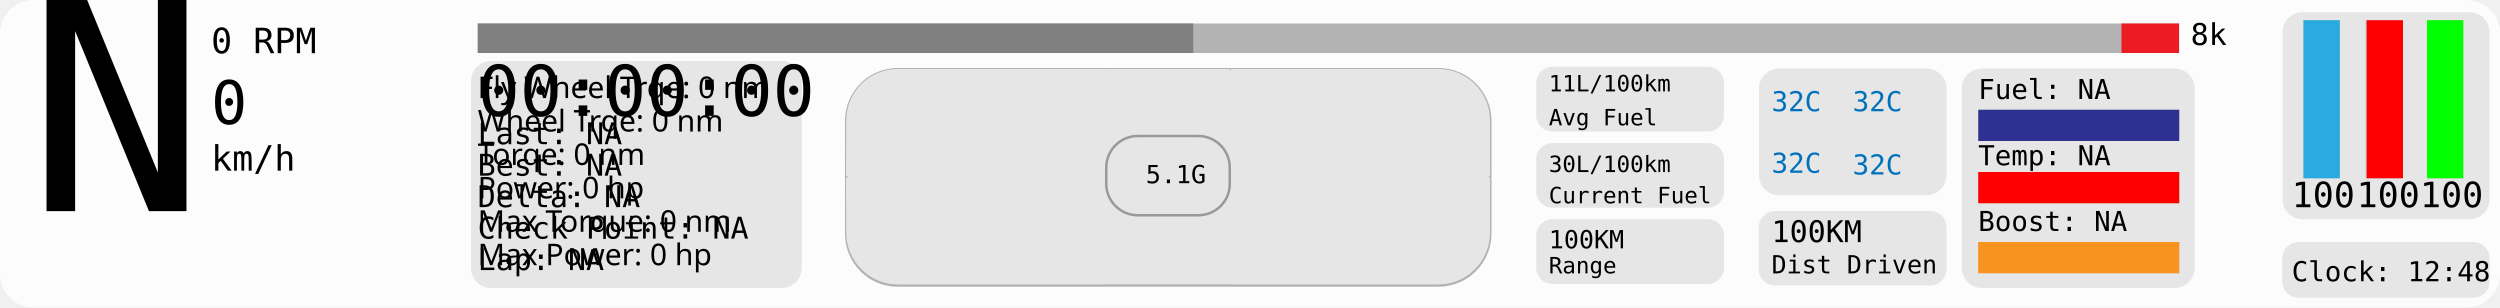
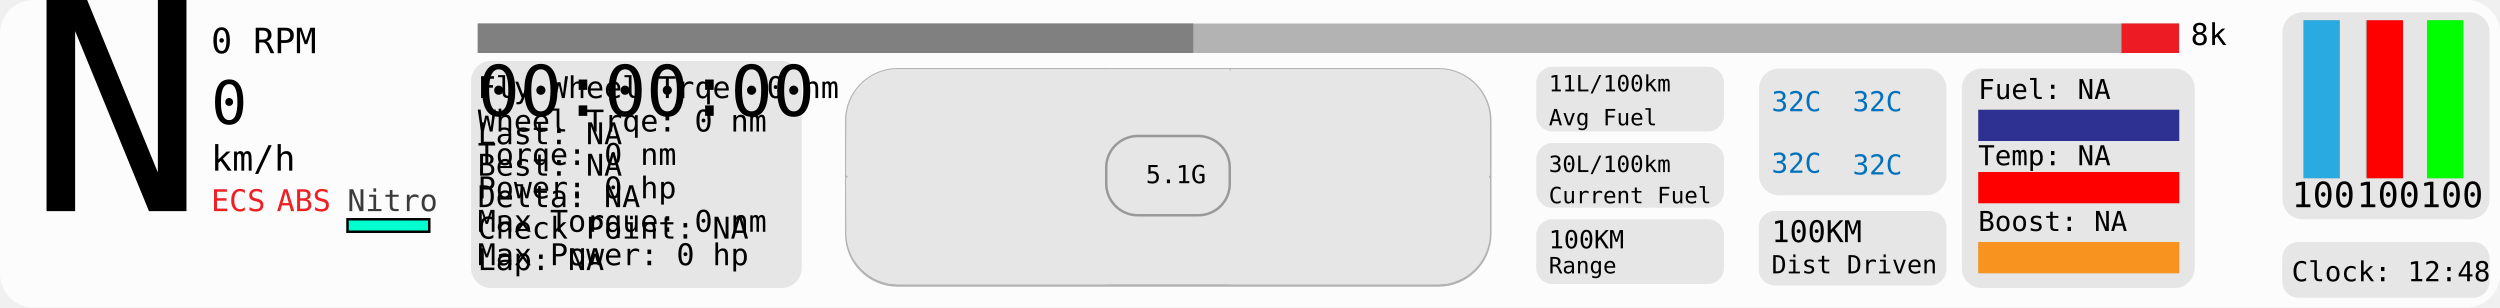
<svg xmlns="http://www.w3.org/2000/svg" version="1.1" id="app" x="0px" y="0px" viewBox="0 0 1000 123" style="enable-background:new 0 0 1000 123;" xml:space="preserve">
  <style type="text/css">
	.st0{opacity:0.79;fill:#FFFFFF;enable-background:new    ;}
	.st1{fill:#B3B3B3;}
	.st2{fill:#E6E6E6;}
	.st3{fill:#0071BC;}
	.st4{font-family:'Consolas';}
	.st5{font-size:11px;}
	.st6{fill:#808080;}
	.st7{font-size:12px;}
	.st8{font-size:14px;}
	.st9{font-size:24px;}
	.st10{font-size:120px;}
	.st11{fill:#ED1C24;}
	.st12{fill:#29ABE2;}
	.st13{fill:#FF0000;}
	.st14{fill:#00FF00;}
	.st15{fill:#CCCCCC;}
	.st16{fill:#F7931E;}
	.st17{fill:#2E3192;}
	.st18{font-size:28px;}
- 	.st19{font-family:'MyriadPro-Regular';}
- 	.st20{font-size:10px;}
- 	.st21{font-size:9px;}
- 	.st22{fill:#E6E6E6;stroke:#B3B3B3;stroke-miterlimit:10;}
- 	.st23{fill:#E6E6E6;stroke:#999999;stroke-miterlimit:10;}
+ 	.st19{font-size:10px;}
+ 	.st20{font-size:9px;}
+ 	.st21{fill:#E6E6E6;stroke:#B3B3B3;stroke-miterlimit:10;}
+ 	.st22{fill:#E6E6E6;stroke:#999999;stroke-miterlimit:10;}
+ 	.st23{fill:#ED2024;}
+ 	.st24{fill:#00FFCF;}
+ 	.st25{fill:none;stroke:#020202;stroke-miterlimit:10;}
+ 	.st26{fill:#3B3B3B;}
</style>
  <path id="backgrond" class="st0" d="M986.5,123h-973C6,123,0,117,0,109.6V13.5C0,6,6,0,13.5,0h973.1c7.4,0,13.5,6,13.5,13.5v96.1  C1000,117,994,123,986.5,123z" />
  <rect id="rpm" x="191.1" y="9.4" class="st1" width="680.6" height="11.8" />
  <g id="brake_x5F_temps">
    <path id="brake_x5F_temps_x5F_rec" class="st2" d="M770.6,78.1h-59c-4.4,0-8-3.6-8-8V35.4c0-4.4,3.6-8,8-8h59c4.4,0,8,3.6,8,8v34.7   C778.5,74.5,775,78.1,770.6,78.1z" />
    <text id="brake1" transform="matrix(1 0 0 1 708.622 44.4975)" class="st3 st4 st5">32C</text>
    <text id="brake3" transform="matrix(1 0 0 1 741.0546 69.7853)" class="st3 st4 st5">32C</text>
    <text id="brake2" transform="matrix(1 0 0 1 708.6223 69.1184)" class="st3 st4 st5">32C</text>
    <text id="brake0" transform="matrix(1 0 0 1 741.0551 44.4973)" class="st3 st4 st5">32C</text>
  </g>
  <rect id="filler" x="191.1" y="9.4" class="st6" width="286.2" height="11.8" />
  <text id="max_x5F_rpm" transform="matrix(1 0 0 1 876.2633 18)" class="st4 st7">8k</text>
  <text id="units" transform="matrix(1 0 0 1 84.4457 68.2763)" class="st4 st8">km/h</text>
  <text id="speed" transform="matrix(1 0 0 1 84.4456 49.5788)" class="st4 st9">0</text>
  <text id="gear" transform="matrix(1 0 0 1 10.474 84.4477)" class="st4 st10">N</text>
  <text id="rpm_x5F_text" transform="matrix(1 0 0 1 84.4457 21.2893)" class="st4 st8">0 RPM</text>
  <rect id="top_x5F_rpm" x="848.6" y="9.4" class="st11" width="23" height="11.8" />
  <g id="pedals">
    <path id="pedals_x5F_rec" class="st2" d="M987.8,87.7H921c-4.4,0-8-3.6-8-8V12.9c0-4.4,3.6-8,8-8h66.8c4.4,0,8,3.6,8,8v66.8   C995.8,84.2,992.2,87.7,987.8,87.7z" />
    <rect id="clutch" x="921.4" y="8.1" class="st1" width="14.5" height="63.2" />
    <rect id="gas" x="970.8" y="8.1" class="st1" width="14.5" height="63.2" />
    <rect id="brake" x="946.3" y="8.1" class="st1" width="14.5" height="63.2" />
    <rect id="clutch_x5F_filler_1_" x="921.4" y="8.1" class="st12" width="14.5" height="63.2" />
    <rect id="brake_x5F_filler" x="946.7" y="8.1" class="st13" width="14.5" height="63.2" />
    <rect id="gas_x5F_filler" x="970.8" y="8.1" class="st14" width="14.5" height="63.2" />
    <text id="clutch_x5F_text" transform="matrix(1 0 0 1 916.6714 82.8876)" class="st4 st8">100</text>
    <text id="brake_x5F_text" transform="matrix(1 0 0 1 942.6429 82.8875)" class="st4 st8">100</text>
    <text id="gas_x5F_text" transform="matrix(1 0 0 1 967.999 82.8876)" class="st4 st8">100</text>
  </g>
  <g id="engine_x5F_info">
    <path id="engine_x5F_info_x5F_rec" class="st2" d="M869.9,115.2h-77.2c-4.4,0-8-3.6-8-8V35.4c0-4.4,3.6-8,8-8h77.2c4.4,0,8,3.6,8,8   v71.8C877.8,111.6,874.3,115.2,869.9,115.2z" />
    <rect id="temps_x5F_rec_1_" x="791.3" y="68.8" class="st15" width="80.4" height="12.5" />
    <rect id="boost_x5F_rec_1_" x="791.3" y="96.8" class="st15" width="80.4" height="12.5" />
    <rect id="fuel_x5F_rec_1_" x="791.3" y="43.9" class="st15" width="80.4" height="12.5" />
    <rect id="boost_x5F_filler_1_" x="791.3" y="96.8" class="st16" width="80.4" height="12.5" />
    <rect id="temps_x5F_filler_1_" x="791.3" y="68.8" class="st13" width="80.4" height="12.5" />
    <rect id="fuel_x5F_filler_1_" x="791.3" y="43.9" class="st17" width="80.4" height="12.5" />
    <text id="fuel_2_" transform="matrix(1 0 0 1 791.2897 39.6079)" class="st4 st5">Fuel: NA</text>
    <text id="temps_2_" transform="matrix(1 0 0 1 791.2897 66.0986)" class="st4 st5">Temp: NA</text>
    <text id="boost_2_" transform="matrix(1 0 0 1 791.2899 92.3883)" class="st4 st5">Boost: NA</text>
  </g>
  <path id="lap_x5F_times_x5F_rec" class="st2" d="M312.7,115.2H196.4c-4.4,0-8-3.6-8-8V32.4c0-4.4,3.6-8,8-8h116.3c4.4,0,8,3.6,8,8  v74.8C320.7,111.6,317.1,115.2,312.7,115.2z" />
  <g id="lap_x5F_times">
    <text id="best_x5F_lap_x5F_time" transform="matrix(1 0 0 1 191.0662 70.271)" class="st4 st7">Best: NA</text>
    <text id="last_x5F_lap_x5F_time" transform="matrix(1 0 0 1 191.0663 57.6821)" class="st4 st7">Last: NA</text>
    <text id="current" transform="matrix(1 0 0 1 191.0659 46.3356)" class="st4 st18">00:00:00</text>
    <text id="lap" transform="matrix(1 0 0 1 191.0666 108.0383)" class="st4 st7">Lap: NA</text>
    <text id="check_x5F_point" transform="matrix(1 0 0 1 191.0659 95.449)" class="st4 st7">Check Point: NA </text>
    <text id="delta" transform="matrix(1 0 0 1 191.0664 82.8601)" class="st4 st7">Delta: NA</text>
  </g>
  <g id="power_x5F_info">
-     <text transform="matrix(1 0 0 1 191.1 106.0771)" class="st19 st7">Max Power: 0 hp</text>
-     <text transform="matrix(1 0 0 1 191.066 39.231)" class="st19 st7">Fly Wheel Trqe: 0 nm</text>
-     <text transform="matrix(1 0 0 1 191.1 52.6)" class="st19 st7">Wheel Trqe: 0 nm</text>
-     <text transform="matrix(1 0 0 1 191.1 79.3384)" class="st19 st7">Power: 0 hp</text>
-     <text transform="matrix(1 0 0 1 191.1 92.7076)" class="st19 st7">Max Torque: 0 nm</text>
-     <text transform="matrix(1 0 0 1 191.0999 65.9692)" class="st19 st7">Torqe: 0 nm</text>
+     <text transform="matrix(1 0 0 1 191.1 106.0771)" class="st4 st7">Max Power: 0 hp</text>
+     <text transform="matrix(1 0 0 1 191.066 39.231)" class="st4 st7">Fly Wheel Trqe: 0 nm</text>
+     <text transform="matrix(1 0 0 1 191.1 52.6)" class="st4 st7">Wheel Trqe: 0 nm</text>
+     <text transform="matrix(1 0 0 1 191.1 79.3384)" class="st4 st7">Power: 0 hp</text>
+     <text transform="matrix(1 0 0 1 191.1 92.7076)" class="st4 st7">Max Torque: 0 nm</text>
+     <text transform="matrix(1 0 0 1 191.0999 65.9692)" class="st4 st7">Torqe: 0 nm</text>
  </g>
  <path id="time_x5F_rec" class="st2" d="M989.3,119.1h-69.9c-3.6,0-6.5-2.9-6.5-6.5v-9.3c0-3.6,2.9-6.5,6.5-6.5h69.9  c3.6,0,6.5,2.9,6.5,6.5v9.3C995.8,116.2,992.9,119.1,989.3,119.1z" />
  <text id="time" transform="matrix(1 0 0 1 916.6711 112.4999)" class="st4 st5">Clock: 12:48</text>
  <g id="fuel_x5F_range">
    <path id="distance_x5F_driven" class="st2" d="M772.1,114.2H710c-3.6,0-6.5-2.9-6.5-6.5V90.9c0-3.6,2.9-6.5,6.5-6.5h62.1   c3.6,0,6.5,2.9,6.5,6.5v16.8C778.5,111.3,775.7,114.2,772.1,114.2z" />
    <path id="current_x5F_fuelrec_1_" class="st2" d="M683.1,83.1H621c-3.6,0-6.5-2.9-6.5-6.5V63.7c0-3.6,2.9-6.5,6.5-6.5h62.1   c3.6,0,6.5,2.9,6.5,6.5v12.9C689.6,80.2,686.7,83.1,683.1,83.1z" />
    <path id="average_x5F_fuel_x5F_rec" class="st2" d="M683.1,52.6H621c-3.6,0-6.5-2.9-6.5-6.5V33.2c0-3.6,2.9-6.5,6.5-6.5h62.1   c3.6,0,6.5,2.9,6.5,6.5v12.9C689.6,49.7,686.7,52.6,683.1,52.6z" />
    <path id="range_x5F_rec" class="st2" d="M683.1,113.6H621c-3.6,0-6.5-2.9-6.5-6.5V94.2c0-3.6,2.9-6.5,6.5-6.5h62.1   c3.6,0,6.5,2.9,6.5,6.5v12.9C689.6,110.7,686.7,113.6,683.1,113.6z" />
-     <text transform="matrix(1 0 0 1 708.6223 109.3483)" class="st4 st20">Dist Driven</text>
+     <text transform="matrix(1 0 0 1 708.6223 109.3483)" class="st4 st19">Dist Driven</text>
    <text id="driven_x5F_distance" transform="matrix(1 0 0 1 708.6227 96.8485)" class="st4 st7">100KM</text>
-     <text id="range_x5F_text" transform="matrix(1 0 0 1 619.5272 99.331)" class="st4 st20">100KM</text>
-     <text transform="matrix(1 0 0 1 619.5273 109.3491)" class="st4 st21">Range</text>
-     <text id="current_x5F_fuel_x5F_text" transform="matrix(1 0 0 1 619.5276 50.1345)" class="st4 st21">Avg Fuel</text>
-     <text id="average_x5F_fuel_x5F_text" transform="matrix(1 0 0 1 619.5269 36.5523)" class="st4 st21">11L/100km</text>
-     <text id="current_x5F_fuel" transform="matrix(1 0 0 1 619.5268 68.8157)" class="st4 st21">30L/100km</text>
-     <text transform="matrix(1 0 0 1 619.5273 81.3159)" class="st4 st21">Current Fuel</text>
+     <text id="range_x5F_text" transform="matrix(1 0 0 1 619.5272 99.331)" class="st4 st19">100KM</text>
+     <text transform="matrix(1 0 0 1 619.5273 109.3491)" class="st4 st20">Range</text>
+     <text id="current_x5F_fuel_x5F_text" transform="matrix(1 0 0 1 619.5276 50.1345)" class="st4 st20">Avg Fuel</text>
+     <text id="average_x5F_fuel_x5F_text" transform="matrix(1 0 0 1 619.5269 36.5523)" class="st4 st20">11L/100km</text>
+     <text id="current_x5F_fuel" transform="matrix(1 0 0 1 619.5268 68.8157)" class="st4 st20">30L/100km</text>
+     <text transform="matrix(1 0 0 1 619.5273 81.3159)" class="st4 st20">Current Fuel</text>
  </g>
  <g id="g-force-rec">
    <g id="g-force-fillers">
	</g>
-     <path class="st22" d="M575.3,114.2H359.1c-11.4,0-20.6-9.2-20.6-20.7V48.3c0-11.4,9.2-20.6,20.6-20.6h216.3   c11.4,0,20.7,9.2,20.7,20.6v45.3C596,105,586.8,114.2,575.3,114.2z" />
+     <path class="st21" d="M575.3,114.2H359.1c-11.4,0-20.6-9.2-20.6-20.7V48.3c0-11.4,9.2-20.6,20.6-20.6h216.3   c11.4,0,20.7,9.2,20.7,20.6v45.3C596,105,586.8,114.2,575.3,114.2z" />
    <rect id="rear-filler-3g" x="442.3" y="103.1" class="st2" width="49.8" height="10.2" />
    <rect id="front-filler-3g" x="442.1" y="27.6" class="st2" width="49.8" height="7.8" />
    <path id="rear-left-filler-3g" class="st2" d="M338.4,71h103.7v42.7h-83c-11.4,0-20.6-9.2-20.6-20.7L338.4,71L338.4,71z" />
    <path id="rear-right-filler-3g" class="st2" d="M596,71H492.3v42.7h83c11.4,0,20.7-9.2,20.7-20.7V71z" />
    <path id="front-right-filler-3g" class="st2" d="M596,70.3H492.3V27.6h83c11.4,0,20.7,9.2,20.7,20.6V70.3L596,70.3z" />
    <path id="front-left-filler-3g" class="st2" d="M338.4,70.3h103.7V27.6h-83c-11.4,0-20.6,9.2-20.6,20.6L338.4,70.3L338.4,70.3z" />
    <path id="front-right-filler-2g_1_" class="st2" d="M547.7,35.5h-55.8v34.8h73.8V53.6C565.7,43.6,557.6,35.5,547.7,35.5z" />
    <rect id="rear-filler-2g" x="442.5" y="92.4" class="st2" width="49.8" height="12.7" />
    <rect id="front-filler-2g" x="442.1" y="35.4" class="st2" width="49.8" height="10.3" />
    <path id="rear-right-filler-2g" class="st2" d="M547.7,105.1h-55.3V70.3h73.4V87C565.7,97,557.6,105.1,547.7,105.1z" />
    <path id="rear-left-filler-2g" class="st2" d="M386.3,105.1h56.3V70.3h-74.3V87C368.2,97,376.3,105.1,386.3,105.1z" />
    <path id="front-left-filler-2g" class="st2" d="M386.3,35.5h56.3v34.8h-74.3V53.6C368.2,43.6,376.3,35.5,386.3,35.5z" />
    <path id="rear-right-filler-1g" class="st2" d="M537.1,70.8h-45V95H517c11.1,0,20-9,20-20L537.1,70.8L537.1,70.8z" />
    <rect id="rear-filler-1g" x="442.5" y="71.3" class="st2" width="49.3" height="23.6" />
    <rect id="front-filler-1g" x="443" y="46.3" class="st2" width="49.3" height="22.7" />
    <path id="front-right-filler-1g" class="st2" d="M537.3,70.3h-45.4v-24h25.4c11.1,0,20,9,20,20V70.3z" />
    <path id="rear-left-filler-1g" class="st2" d="M397.2,70.9h45.4v23.9h-25.4c-11.1,0-20-9-20-20V70.9z" />
    <path id="front-left-filler-1g" class="st2" d="M397.2,70.3h45.4v-24h-25.4c-11.1,0-20,9-20,20V70.3z" />
-     <path class="st23" d="M479.3,86.1h-24.2c-6.9,0-12.6-5.6-12.6-12.6V67c0-6.9,5.6-12.6,12.6-12.6h24.2c6.9,0,12.6,5.6,12.6,12.6v6.6   C491.9,80.5,486.3,86.1,479.3,86.1z" />
-     <text id="g-text" transform="matrix(1 0 0 1 458.3423 73.291)" class="st4 st20">5.1G</text>
+     <path class="st22" d="M479.3,86.1h-24.2c-6.9,0-12.6-5.6-12.6-12.6V67c0-6.9,5.6-12.6,12.6-12.6h24.2c6.9,0,12.6,5.6,12.6,12.6v6.6   C491.9,80.5,486.3,86.1,479.3,86.1z" />
+     <text id="g-text" transform="matrix(1 0 0 1 458.3423 73.291)" class="st4 st19">5.1G</text>
+   </g>
+   <text id="esc" transform="matrix(1 0 0 1 84.4457 84.4481)" class="st23 st4 st7">ECS</text>
+   <text id="abs" transform="matrix(1 0 0 1 110.6521 84.4483)" class="st23 st4 st7">ABS</text>
+   <g id="nitro_x5F_layer">
+     <rect id="nitro_x5F_rec_x5F_filler" x="139" y="87.7" class="st24" width="32.7" height="5" />
+     <rect id="nitro_x5F_rec" x="139" y="87.7" class="st25" width="32.7" height="5" />
+     <text id="nitro" transform="matrix(1 0 0 1 138.9546 84.4483)" class="st26 st4 st7">Nitro</text>
  </g>
</svg>
